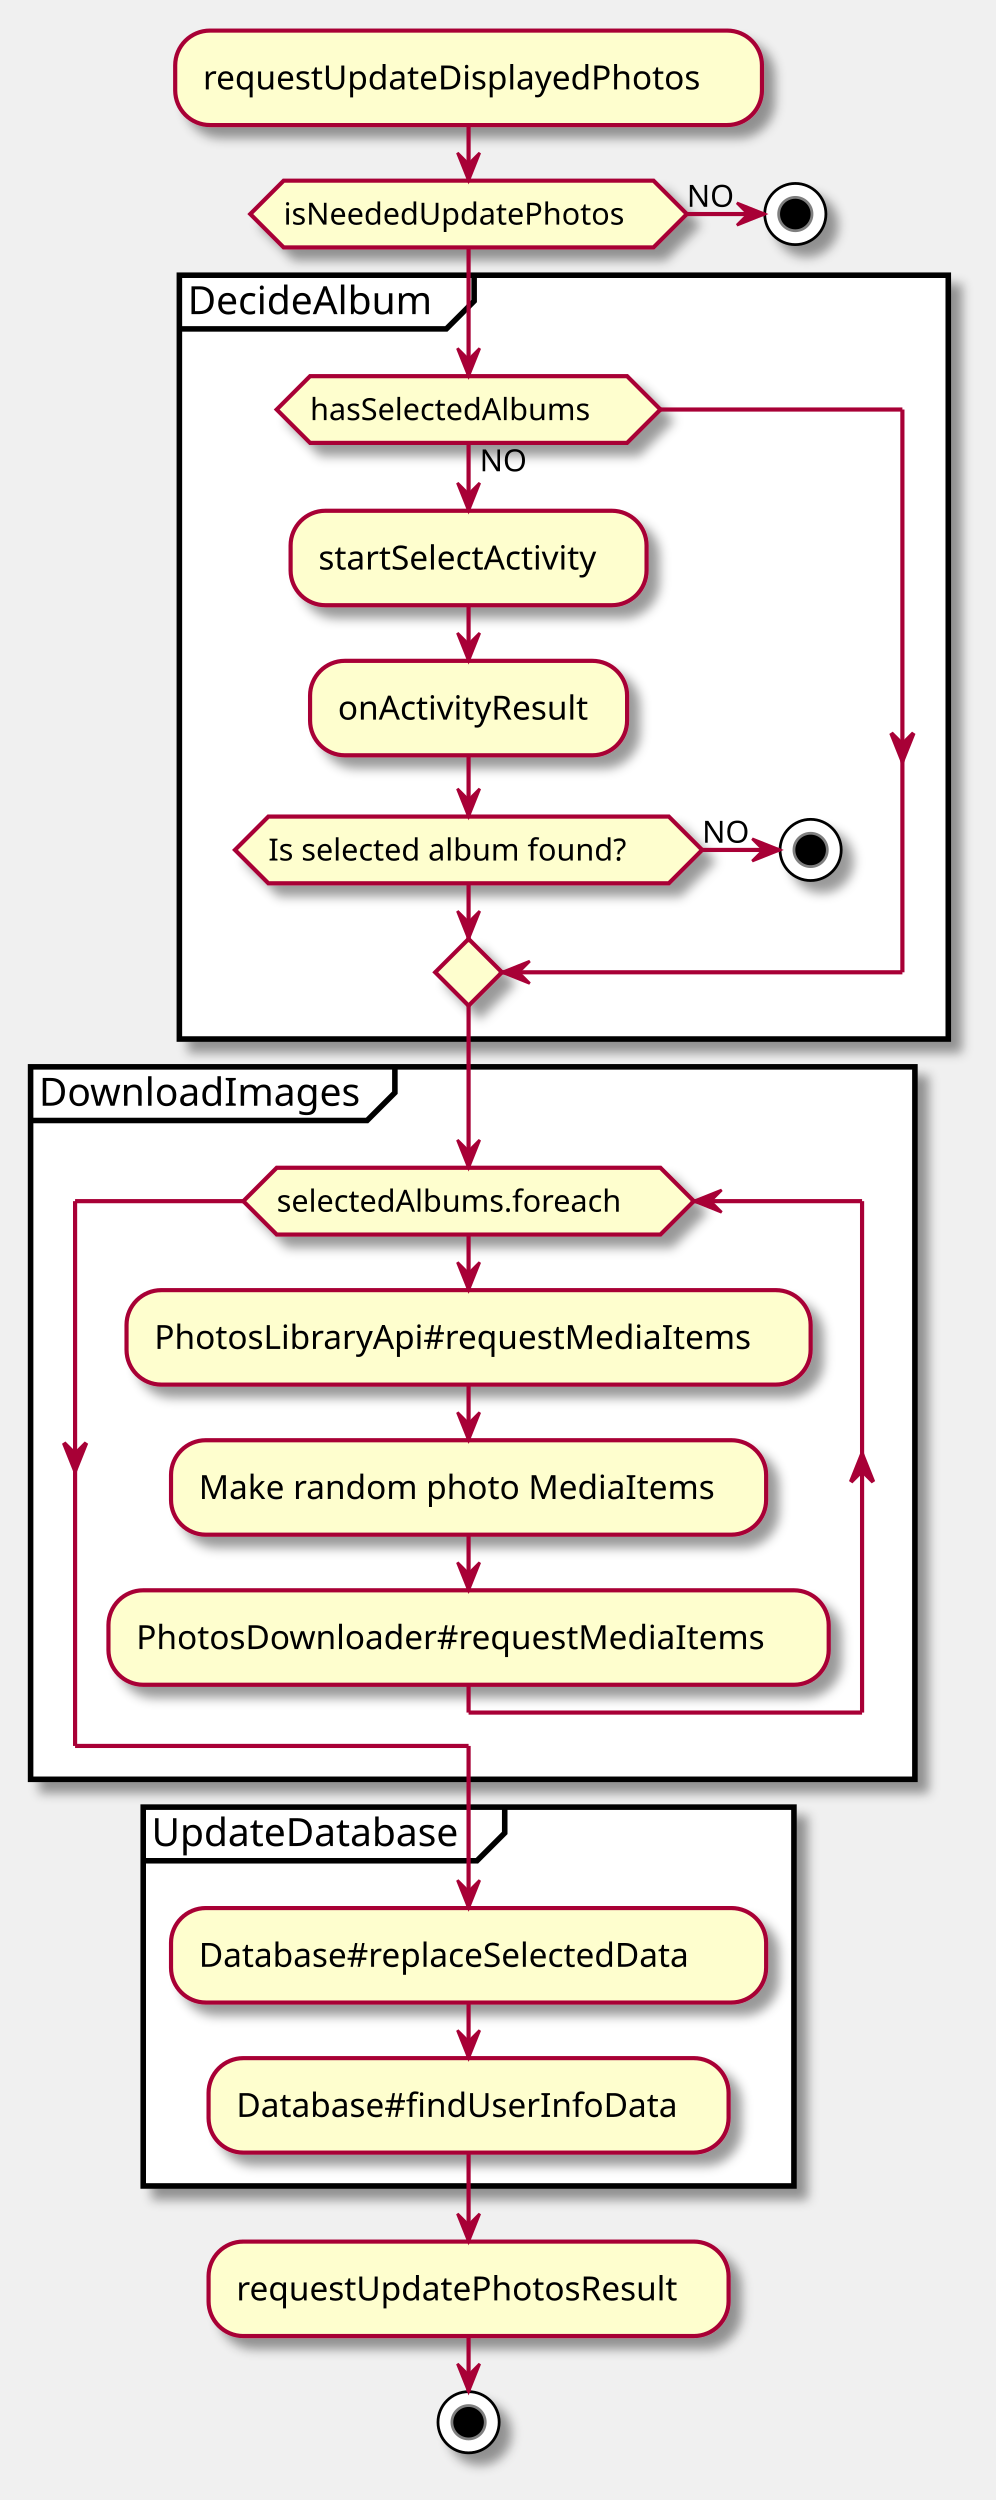
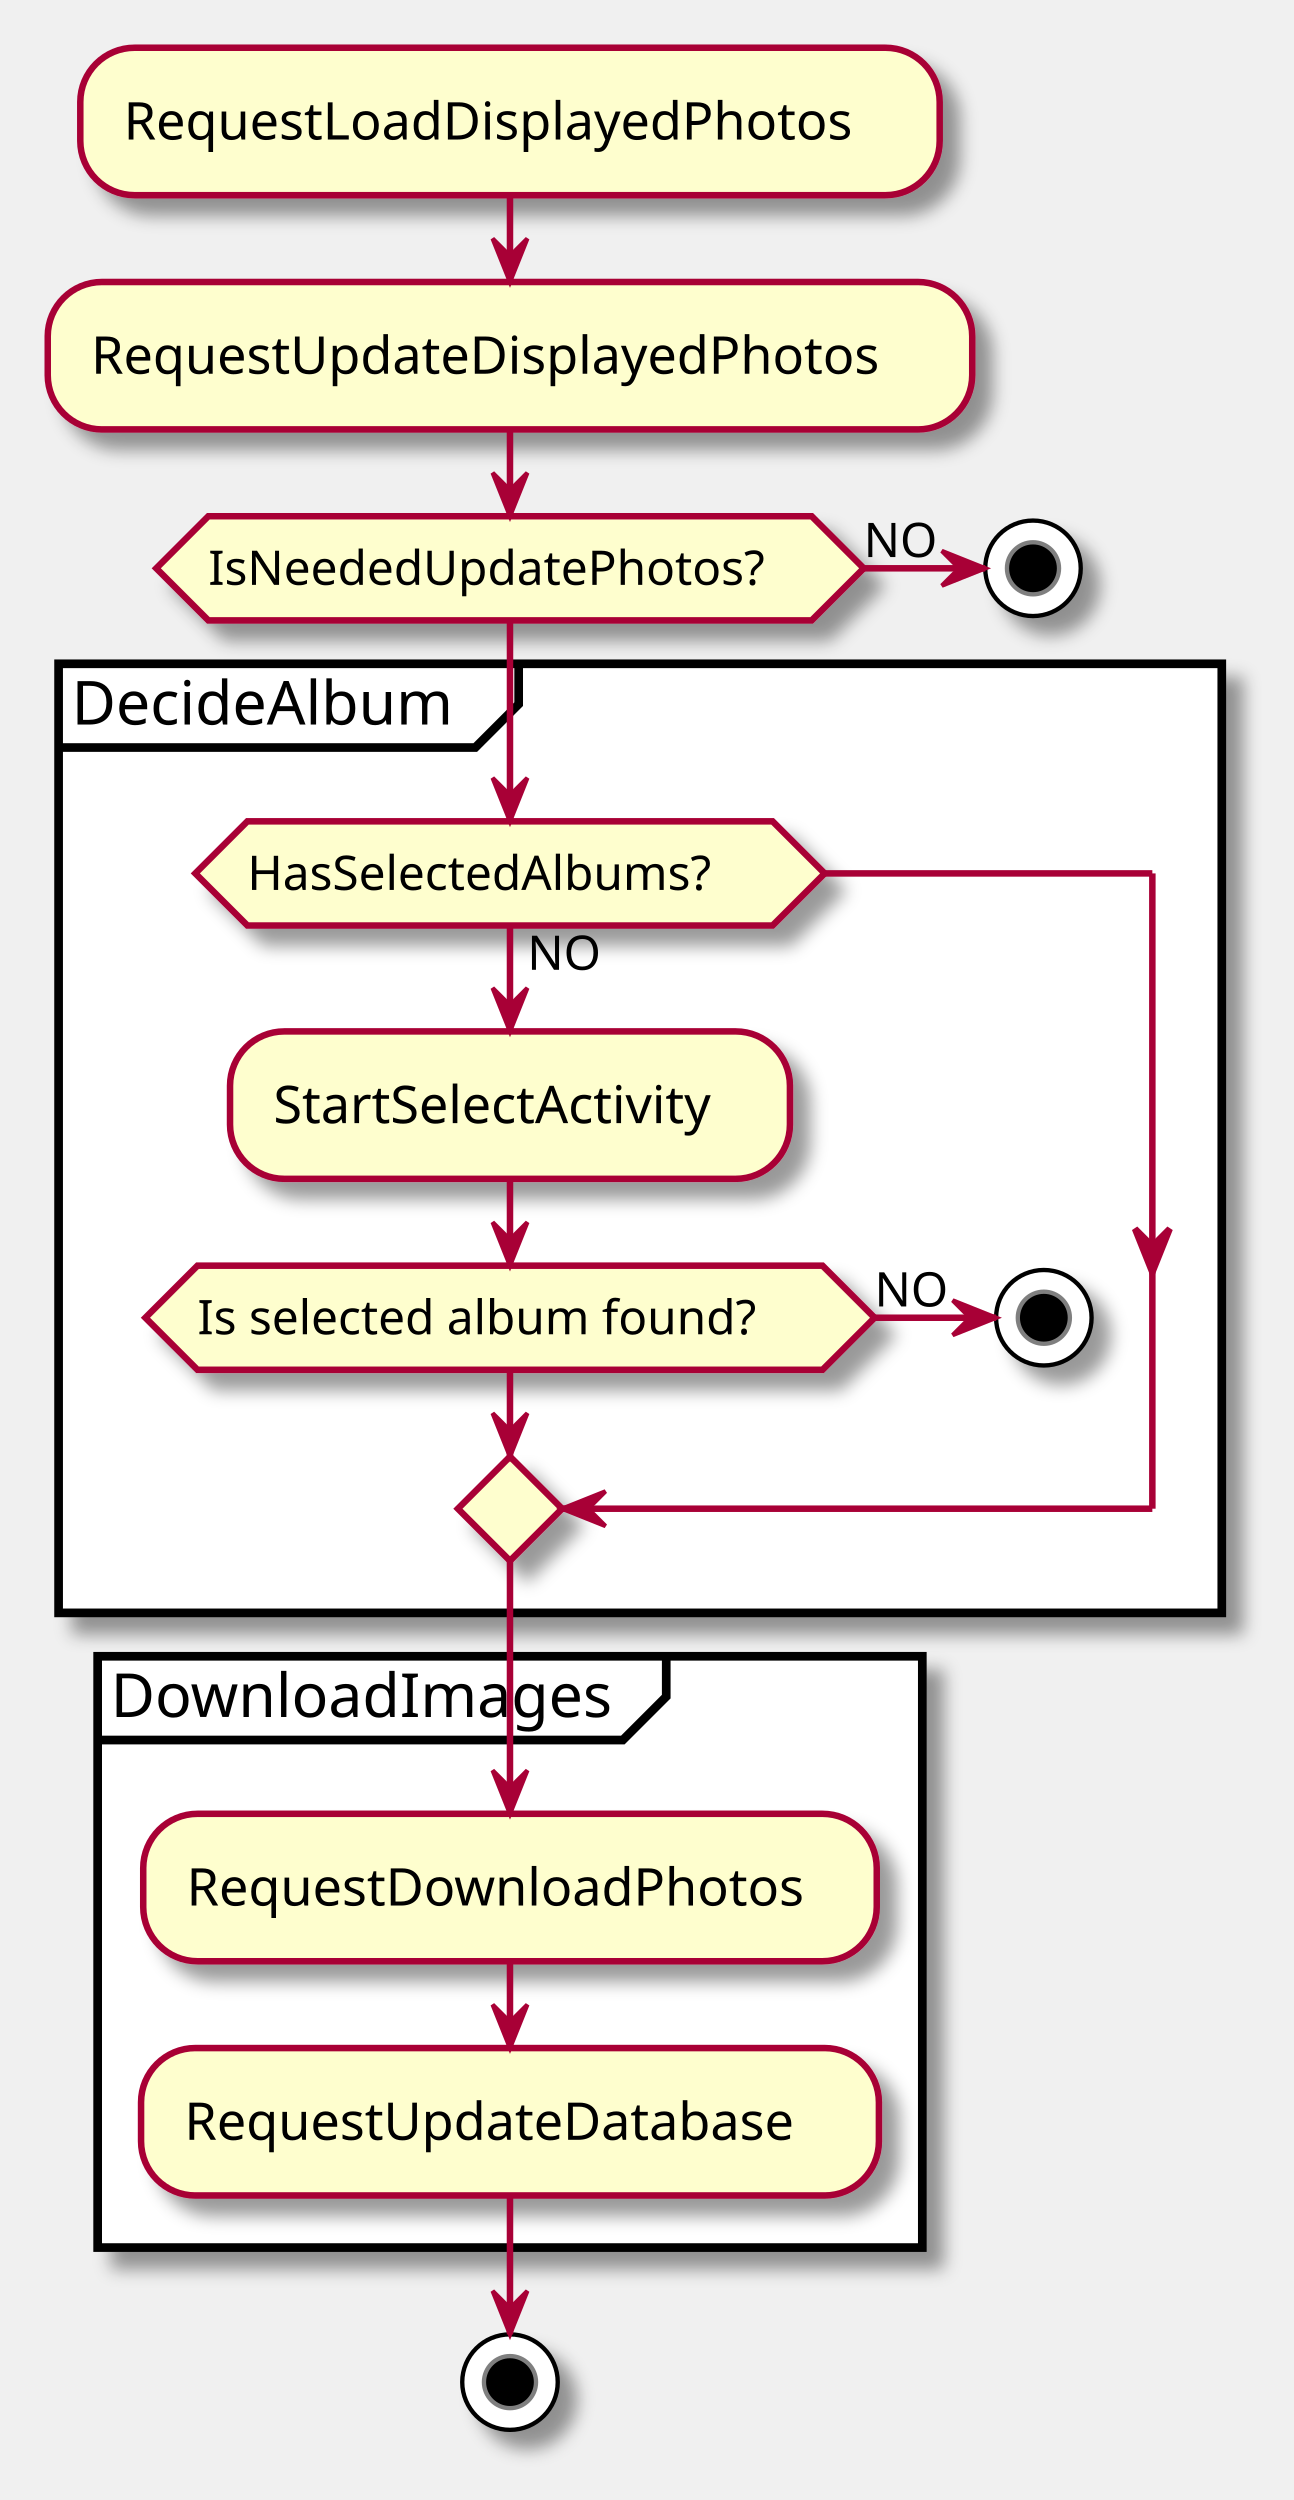
- <svg xmlns="http://www.w3.org/2000/svg" contentScriptType="application/ecmascript" contentStyleType="text/css" height="899px" preserveAspectRatio="none" style="width:358px;height:899px;" version="1.1" viewBox="0 0 358 899" width="358px" zoomAndPan="magnify">
+ <svg xmlns="http://www.w3.org/2000/svg" contentScriptType="application/ecmascript" contentStyleType="text/css" height="576px" preserveAspectRatio="none" style="width:298px;height:576px;" version="1.1" viewBox="0 0 298 576" width="298px" zoomAndPan="magnify">
  <defs>
-     <filter height="300%" id="fyef3tip5twln" width="300%" x="-1" y="-1">
+     <filter height="300%" id="f1llkdfppkbzy" width="300%" x="-1" y="-1">
      <feGaussianBlur result="blurOut" stdDeviation="2.0" />
      <feColorMatrix in="blurOut" result="blurOut2" type="matrix" values="0 0 0 0 0 0 0 0 0 0 0 0 0 0 0 0 0 0 .4 0" />
      <feOffset dx="4.0" dy="4.0" in="blurOut2" result="blurOut3" />
      <feBlend in="SourceGraphic" in2="blurOut3" mode="normal" />
    </filter>
  </defs>
  <g>
-     <rect fill="#FEFECE" filter="url(#fyef3tip5twln)" height="33.969" rx="12.5" ry="12.5" style="stroke: #A80036; stroke-width: 1.5;" width="211" x="63" y="11" />
-     <text fill="#000000" font-family="sans-serif" font-size="12" lengthAdjust="spacingAndGlyphs" textLength="191" x="73" y="32.139">requestUpdateDisplayedPhotos</text>
-     <polygon fill="#FEFECE" filter="url(#fyef3tip5twln)" points="102,64.969,235,64.969,247,76.969,235,88.969,102,88.969,90,76.969,102,64.969" style="stroke: #A80036; stroke-width: 1.5;" />
-     <text fill="#000000" font-family="sans-serif" font-size="11" lengthAdjust="spacingAndGlyphs" textLength="133" x="102" y="80.777">isNeededUpdatePhotos</text>
-     <text fill="#000000" font-family="sans-serif" font-size="11" lengthAdjust="spacingAndGlyphs" textLength="17" x="247" y="74.374">NO</text>
-     <ellipse cx="286" cy="76.969" fill="#FFFFFF" filter="url(#fyef3tip5twln)" rx="11" ry="11" style="stroke: #000000; stroke-width: 1.0;" />
-     <ellipse cx="286" cy="76.969" fill="#000000" rx="6" ry="6" style="stroke: #7F7F7F; stroke-width: 1.0;" />
-     <rect fill="#FFFFFF" filter="url(#fyef3tip5twln)" height="274.668" style="stroke: #000000; stroke-width: 2.0;" width="276.5" x="64.5" y="98.969" />
-     <path d="M170.5,98.969 L170.5,108.266 L160.5,118.266 L64.5,118.266 " fill="none" style="stroke: #000000; stroke-width: 2.0;" />
-     <text fill="#000000" font-family="sans-serif" font-size="14" lengthAdjust="spacingAndGlyphs" textLength="96" x="67.5" y="112.964">DecideAlbum</text>
-     <rect fill="#FEFECE" filter="url(#fyef3tip5twln)" height="33.969" rx="12.5" ry="12.5" style="stroke: #A80036; stroke-width: 1.5;" width="128" x="104.5" y="183.668" />
-     <text fill="#000000" font-family="sans-serif" font-size="12" lengthAdjust="spacingAndGlyphs" textLength="108" x="114.5" y="204.807">startSelectActivity</text>
-     <rect fill="#FEFECE" filter="url(#fyef3tip5twln)" height="33.969" rx="12.5" ry="12.5" style="stroke: #A80036; stroke-width: 1.5;" width="114" x="111.5" y="237.637" />
-     <text fill="#000000" font-family="sans-serif" font-size="12" lengthAdjust="spacingAndGlyphs" textLength="94" x="121.5" y="258.775">onActivityResult</text>
-     <polygon fill="#FEFECE" filter="url(#fyef3tip5twln)" points="96.5,293.637,240.5,293.637,252.5,305.637,240.5,317.637,96.5,317.637,84.5,305.637,96.5,293.637" style="stroke: #A80036; stroke-width: 1.5;" />
-     <text fill="#000000" font-family="sans-serif" font-size="11" lengthAdjust="spacingAndGlyphs" textLength="144" x="96.5" y="309.445">Is selected album found?</text>
-     <text fill="#000000" font-family="sans-serif" font-size="11" lengthAdjust="spacingAndGlyphs" textLength="17" x="252.5" y="303.043">NO</text>
-     <ellipse cx="291.5" cy="305.637" fill="#FFFFFF" filter="url(#fyef3tip5twln)" rx="11" ry="11" style="stroke: #000000; stroke-width: 1.0;" />
-     <ellipse cx="291.5" cy="305.637" fill="#000000" rx="6" ry="6" style="stroke: #7F7F7F; stroke-width: 1.0;" />
-     <polygon fill="#FEFECE" filter="url(#fyef3tip5twln)" points="111.5,135.266,225.5,135.266,237.5,147.266,225.5,159.266,111.5,159.266,99.5,147.266,111.5,135.266" style="stroke: #A80036; stroke-width: 1.5;" />
-     <text fill="#000000" font-family="sans-serif" font-size="11" lengthAdjust="spacingAndGlyphs" textLength="17" x="172.5" y="169.476">NO</text>
-     <text fill="#000000" font-family="sans-serif" font-size="11" lengthAdjust="spacingAndGlyphs" textLength="114" x="111.5" y="151.074">hasSelectedAlbums</text>
-     <polygon fill="#FEFECE" filter="url(#fyef3tip5twln)" points="168.5,337.637,180.5,349.637,168.5,361.637,156.5,349.637,168.5,337.637" style="stroke: #A80036; stroke-width: 1.5;" />
-     <rect fill="#FFFFFF" filter="url(#fyef3tip5twln)" height="256.203" style="stroke: #000000; stroke-width: 2.0;" width="318" x="11" y="383.637" />
-     <path d="M142,383.637 L142,392.934 L132,402.934 L11,402.934 " fill="none" style="stroke: #000000; stroke-width: 2.0;" />
-     <text fill="#000000" font-family="sans-serif" font-size="14" lengthAdjust="spacingAndGlyphs" textLength="121" x="14" y="397.632">DownloadImages</text>
-     <rect fill="#FEFECE" filter="url(#fyef3tip5twln)" height="33.969" rx="12.5" ry="12.5" style="stroke: #A80036; stroke-width: 1.5;" width="246" x="45.5" y="463.934" />
-     <text fill="#000000" font-family="sans-serif" font-size="12" lengthAdjust="spacingAndGlyphs" textLength="226" x="55.5" y="485.072">PhotosLibraryApi#requestMediaItems</text>
-     <rect fill="#FEFECE" filter="url(#fyef3tip5twln)" height="33.969" rx="12.5" ry="12.5" style="stroke: #A80036; stroke-width: 1.5;" width="214" x="61.5" y="517.902" />
-     <text fill="#000000" font-family="sans-serif" font-size="12" lengthAdjust="spacingAndGlyphs" textLength="194" x="71.5" y="539.041">Make random photo MediaItems</text>
-     <rect fill="#FEFECE" filter="url(#fyef3tip5twln)" height="33.969" rx="12.5" ry="12.5" style="stroke: #A80036; stroke-width: 1.5;" width="259" x="39" y="571.871" />
-     <text fill="#000000" font-family="sans-serif" font-size="12" lengthAdjust="spacingAndGlyphs" textLength="239" x="49" y="593.01">PhotosDownloader#requestMediaItems</text>
-     <polygon fill="#FEFECE" filter="url(#fyef3tip5twln)" points="99.5,419.934,237.5,419.934,249.5,431.934,237.5,443.934,99.5,443.934,87.5,431.934,99.5,419.934" style="stroke: #A80036; stroke-width: 1.5;" />
-     <text fill="#000000" font-family="sans-serif" font-size="11" lengthAdjust="spacingAndGlyphs" textLength="138" x="99.5" y="435.742">selectedAlbums.foreach</text>
-     <rect fill="#FFFFFF" filter="url(#fyef3tip5twln)" height="136.234" style="stroke: #000000; stroke-width: 2.0;" width="234" x="51.5" y="649.84" />
-     <path d="M181.5,649.84 L181.5,659.137 L171.5,669.137 L51.5,669.137 " fill="none" style="stroke: #000000; stroke-width: 2.0;" />
-     <text fill="#000000" font-family="sans-serif" font-size="14" lengthAdjust="spacingAndGlyphs" textLength="120" x="54.5" y="663.835">UpdateDatabase</text>
-     <rect fill="#FEFECE" filter="url(#fyef3tip5twln)" height="33.969" rx="12.5" ry="12.5" style="stroke: #A80036; stroke-width: 1.5;" width="214" x="61.5" y="686.137" />
-     <text fill="#000000" font-family="sans-serif" font-size="12" lengthAdjust="spacingAndGlyphs" textLength="194" x="71.5" y="707.275">Database#replaceSelectedData</text>
-     <rect fill="#FEFECE" filter="url(#fyef3tip5twln)" height="33.969" rx="12.5" ry="12.5" style="stroke: #A80036; stroke-width: 1.5;" width="187" x="75" y="740.106" />
-     <text fill="#000000" font-family="sans-serif" font-size="12" lengthAdjust="spacingAndGlyphs" textLength="167" x="85" y="761.244">Database#findUserInfoData</text>
-     <rect fill="#FEFECE" filter="url(#fyef3tip5twln)" height="33.969" rx="12.5" ry="12.5" style="stroke: #A80036; stroke-width: 1.5;" width="187" x="75" y="806.074" />
-     <text fill="#000000" font-family="sans-serif" font-size="12" lengthAdjust="spacingAndGlyphs" textLength="167" x="85" y="827.213">requestUpdatePhotosResult</text>
-     <ellipse cx="168.5" cy="871.043" fill="#FFFFFF" filter="url(#fyef3tip5twln)" rx="11" ry="11" style="stroke: #000000; stroke-width: 1.0;" />
-     <ellipse cx="168.5" cy="871.043" fill="#000000" rx="6" ry="6" style="stroke: #7F7F7F; stroke-width: 1.0;" />
-     <line style="stroke: #A80036; stroke-width: 1.5;" x1="168.5" x2="168.5" y1="88.969" y2="135.266" />
-     <polygon fill="#A80036" points="164.5,125.266,168.5,135.266,172.5,125.266,168.5,129.266" style="stroke: #A80036; stroke-width: 1.0;" />
-     <line style="stroke: #A80036; stroke-width: 1.5;" x1="247" x2="275" y1="76.969" y2="76.969" />
-     <polygon fill="#A80036" points="265,72.969,275,76.969,265,80.969,269,76.969" style="stroke: #A80036; stroke-width: 1.0;" />
-     <line style="stroke: #A80036; stroke-width: 1.5;" x1="168.5" x2="168.5" y1="44.969" y2="64.969" />
-     <polygon fill="#A80036" points="164.5,54.969,168.5,64.969,172.5,54.969,168.5,58.969" style="stroke: #A80036; stroke-width: 1.0;" />
-     <line style="stroke: #A80036; stroke-width: 1.5;" x1="168.5" x2="168.5" y1="217.637" y2="237.637" />
-     <polygon fill="#A80036" points="164.5,227.637,168.5,237.637,172.5,227.637,168.5,231.637" style="stroke: #A80036; stroke-width: 1.0;" />
-     <line style="stroke: #A80036; stroke-width: 1.5;" x1="168.5" x2="168.5" y1="317.637" y2="337.637" />
-     <polygon fill="#A80036" points="164.5,327.637,168.5,337.637,172.5,327.637,168.5,331.637" style="stroke: #A80036; stroke-width: 1.0;" />
-     <line style="stroke: #A80036; stroke-width: 1.5;" x1="252.5" x2="280.5" y1="305.637" y2="305.637" />
-     <polygon fill="#A80036" points="270.5,301.637,280.5,305.637,270.5,309.637,274.5,305.637" style="stroke: #A80036; stroke-width: 1.0;" />
-     <line style="stroke: #A80036; stroke-width: 1.5;" x1="168.5" x2="168.5" y1="271.606" y2="293.637" />
-     <polygon fill="#A80036" points="164.5,283.637,168.5,293.637,172.5,283.637,168.5,287.637" style="stroke: #A80036; stroke-width: 1.0;" />
-     <line style="stroke: #A80036; stroke-width: 1.5;" x1="168.5" x2="168.5" y1="159.266" y2="183.668" />
-     <polygon fill="#A80036" points="164.5,173.668,168.5,183.668,172.5,173.668,168.5,177.668" style="stroke: #A80036; stroke-width: 1.0;" />
-     <line style="stroke: #A80036; stroke-width: 1.5;" x1="237.5" x2="324.5" y1="147.266" y2="147.266" />
-     <polygon fill="#A80036" points="320.5,263.637,324.5,273.637,328.5,263.637,324.5,267.637" style="stroke: #A80036; stroke-width: 1.5;" />
-     <line style="stroke: #A80036; stroke-width: 1.5;" x1="324.5" x2="324.5" y1="147.266" y2="349.637" />
-     <line style="stroke: #A80036; stroke-width: 1.5;" x1="324.5" x2="180.5" y1="349.637" y2="349.637" />
-     <polygon fill="#A80036" points="190.5,345.637,180.5,349.637,190.5,353.637,186.5,349.637" style="stroke: #A80036; stroke-width: 1.0;" />
-     <line style="stroke: #A80036; stroke-width: 1.5;" x1="168.5" x2="168.5" y1="497.902" y2="517.902" />
-     <polygon fill="#A80036" points="164.5,507.902,168.5,517.902,172.5,507.902,168.5,511.902" style="stroke: #A80036; stroke-width: 1.0;" />
-     <line style="stroke: #A80036; stroke-width: 1.5;" x1="168.5" x2="168.5" y1="551.871" y2="571.871" />
-     <polygon fill="#A80036" points="164.5,561.871,168.5,571.871,172.5,561.871,168.5,565.871" style="stroke: #A80036; stroke-width: 1.0;" />
-     <line style="stroke: #A80036; stroke-width: 1.5;" x1="168.5" x2="168.5" y1="443.934" y2="463.934" />
-     <polygon fill="#A80036" points="164.5,453.934,168.5,463.934,172.5,453.934,168.5,457.934" style="stroke: #A80036; stroke-width: 1.0;" />
-     <line style="stroke: #A80036; stroke-width: 1.5;" x1="168.5" x2="168.5" y1="605.84" y2="615.84" />
-     <line style="stroke: #A80036; stroke-width: 1.5;" x1="168.5" x2="310" y1="615.84" y2="615.84" />
-     <polygon fill="#A80036" points="306,532.887,310,522.887,314,532.887,310,528.887" style="stroke: #A80036; stroke-width: 1.5;" />
-     <line style="stroke: #A80036; stroke-width: 1.5;" x1="310" x2="310" y1="431.934" y2="615.84" />
-     <line style="stroke: #A80036; stroke-width: 1.5;" x1="310" x2="249.5" y1="431.934" y2="431.934" />
-     <polygon fill="#A80036" points="259.5,427.934,249.5,431.934,259.5,435.934,255.5,431.934" style="stroke: #A80036; stroke-width: 1.0;" />
-     <line style="stroke: #A80036; stroke-width: 1.5;" x1="87.5" x2="27" y1="431.934" y2="431.934" />
-     <polygon fill="#A80036" points="23,518.887,27,528.887,31,518.887,27,522.887" style="stroke: #A80036; stroke-width: 1.5;" />
-     <line style="stroke: #A80036; stroke-width: 1.5;" x1="27" x2="27" y1="431.934" y2="627.84" />
-     <line style="stroke: #A80036; stroke-width: 1.5;" x1="27" x2="168.5" y1="627.84" y2="627.84" />
-     <line style="stroke: #A80036; stroke-width: 1.5;" x1="168.5" x2="168.5" y1="627.84" y2="686.137" />
-     <polygon fill="#A80036" points="164.5,676.137,168.5,686.137,172.5,676.137,168.5,680.137" style="stroke: #A80036; stroke-width: 1.0;" />
-     <line style="stroke: #A80036; stroke-width: 1.5;" x1="168.5" x2="168.5" y1="361.637" y2="419.934" />
-     <polygon fill="#A80036" points="164.5,409.934,168.5,419.934,172.5,409.934,168.5,413.934" style="stroke: #A80036; stroke-width: 1.0;" />
-     <line style="stroke: #A80036; stroke-width: 1.5;" x1="168.5" x2="168.5" y1="720.106" y2="740.106" />
-     <polygon fill="#A80036" points="164.5,730.106,168.5,740.106,172.5,730.106,168.5,734.106" style="stroke: #A80036; stroke-width: 1.0;" />
-     <line style="stroke: #A80036; stroke-width: 1.5;" x1="168.5" x2="168.5" y1="774.074" y2="806.074" />
-     <polygon fill="#A80036" points="164.5,796.074,168.5,806.074,172.5,796.074,168.5,800.074" style="stroke: #A80036; stroke-width: 1.0;" />
-     <line style="stroke: #A80036; stroke-width: 1.5;" x1="168.5" x2="168.5" y1="840.043" y2="860.043" />
-     <polygon fill="#A80036" points="164.5,850.043,168.5,860.043,172.5,850.043,168.5,854.043" style="stroke: #A80036; stroke-width: 1.0;" />
+     <rect fill="#FEFECE" filter="url(#f1llkdfppkbzy)" height="33.969" rx="12.5" ry="12.5" style="stroke: #A80036; stroke-width: 1.5;" width="198" x="18.5" y="11" />
+     <text fill="#000000" font-family="sans-serif" font-size="12" lengthAdjust="spacingAndGlyphs" textLength="178" x="28.5" y="32.139">RequestLoadDisplayedPhotos</text>
+     <rect fill="#FEFECE" filter="url(#f1llkdfppkbzy)" height="33.969" rx="12.5" ry="12.5" style="stroke: #A80036; stroke-width: 1.5;" width="213" x="11" y="64.969" />
+     <text fill="#000000" font-family="sans-serif" font-size="12" lengthAdjust="spacingAndGlyphs" textLength="193" x="21" y="86.107">RequestUpdateDisplayedPhotos</text>
+     <polygon fill="#FEFECE" filter="url(#f1llkdfppkbzy)" points="48,118.938,187,118.938,199,130.938,187,142.938,48,142.938,36,130.938,48,118.938" style="stroke: #A80036; stroke-width: 1.5;" />
+     <text fill="#000000" font-family="sans-serif" font-size="11" lengthAdjust="spacingAndGlyphs" textLength="139" x="48" y="134.746">IsNeededUpdatePhotos?</text>
+     <text fill="#000000" font-family="sans-serif" font-size="11" lengthAdjust="spacingAndGlyphs" textLength="17" x="199" y="128.343">NO</text>
+     <ellipse cx="238" cy="130.938" fill="#FFFFFF" filter="url(#f1llkdfppkbzy)" rx="11" ry="11" style="stroke: #000000; stroke-width: 1.0;" />
+     <ellipse cx="238" cy="130.938" fill="#000000" rx="6" ry="6" style="stroke: #7F7F7F; stroke-width: 1.0;" />
+     <rect fill="#FFFFFF" filter="url(#f1llkdfppkbzy)" height="218.668" style="stroke: #000000; stroke-width: 2.0;" width="268" x="13.5" y="152.938" />
+     <path d="M119.5,152.938 L119.5,162.234 L109.5,172.234 L13.5,172.234 " fill="none" style="stroke: #000000; stroke-width: 2.0;" />
+     <text fill="#000000" font-family="sans-serif" font-size="14" lengthAdjust="spacingAndGlyphs" textLength="96" x="16.5" y="166.933">DecideAlbum</text>
+     <rect fill="#FEFECE" filter="url(#f1llkdfppkbzy)" height="33.969" rx="12.5" ry="12.5" style="stroke: #A80036; stroke-width: 1.5;" width="129" x="53" y="237.637" />
+     <text fill="#000000" font-family="sans-serif" font-size="12" lengthAdjust="spacingAndGlyphs" textLength="109" x="63" y="258.775">StartSelectActivity</text>
+     <polygon fill="#FEFECE" filter="url(#f1llkdfppkbzy)" points="45.5,291.606,189.5,291.606,201.5,303.606,189.5,315.606,45.5,315.606,33.5,303.606,45.5,291.606" style="stroke: #A80036; stroke-width: 1.5;" />
+     <text fill="#000000" font-family="sans-serif" font-size="11" lengthAdjust="spacingAndGlyphs" textLength="144" x="45.5" y="307.414">Is selected album found?</text>
+     <text fill="#000000" font-family="sans-serif" font-size="11" lengthAdjust="spacingAndGlyphs" textLength="17" x="201.5" y="301.011">NO</text>
+     <ellipse cx="240.5" cy="303.606" fill="#FFFFFF" filter="url(#f1llkdfppkbzy)" rx="11" ry="11" style="stroke: #000000; stroke-width: 1.0;" />
+     <ellipse cx="240.5" cy="303.606" fill="#000000" rx="6" ry="6" style="stroke: #7F7F7F; stroke-width: 1.0;" />
+     <polygon fill="#FEFECE" filter="url(#f1llkdfppkbzy)" points="57,189.234,178,189.234,190,201.234,178,213.234,57,213.234,45,201.234,57,189.234" style="stroke: #A80036; stroke-width: 1.5;" />
+     <text fill="#000000" font-family="sans-serif" font-size="11" lengthAdjust="spacingAndGlyphs" textLength="17" x="121.5" y="223.445">NO</text>
+     <text fill="#000000" font-family="sans-serif" font-size="11" lengthAdjust="spacingAndGlyphs" textLength="121" x="57" y="205.042">HasSelectedAlbums?</text>
+     <polygon fill="#FEFECE" filter="url(#f1llkdfppkbzy)" points="117.5,335.606,129.5,347.606,117.5,359.606,105.5,347.606,117.5,335.606" style="stroke: #A80036; stroke-width: 1.5;" />
+     <rect fill="#FFFFFF" filter="url(#f1llkdfppkbzy)" height="136.234" style="stroke: #000000; stroke-width: 2.0;" width="190" x="22.5" y="381.606" />
+     <path d="M153.5,381.606 L153.5,390.902 L143.5,400.902 L22.5,400.902 " fill="none" style="stroke: #000000; stroke-width: 2.0;" />
+     <text fill="#000000" font-family="sans-serif" font-size="14" lengthAdjust="spacingAndGlyphs" textLength="121" x="25.5" y="395.601">DownloadImages</text>
+     <rect fill="#FEFECE" filter="url(#f1llkdfppkbzy)" height="33.969" rx="12.5" ry="12.5" style="stroke: #A80036; stroke-width: 1.5;" width="169" x="33" y="417.902" />
+     <text fill="#000000" font-family="sans-serif" font-size="12" lengthAdjust="spacingAndGlyphs" textLength="149" x="43" y="439.041">RequestDownloadPhotos</text>
+     <rect fill="#FEFECE" filter="url(#f1llkdfppkbzy)" height="33.969" rx="12.5" ry="12.5" style="stroke: #A80036; stroke-width: 1.5;" width="170" x="32.5" y="471.871" />
+     <text fill="#000000" font-family="sans-serif" font-size="12" lengthAdjust="spacingAndGlyphs" textLength="150" x="42.5" y="493.01">RequestUpdateDatabase</text>
+     <ellipse cx="117.5" cy="548.84" fill="#FFFFFF" filter="url(#f1llkdfppkbzy)" rx="11" ry="11" style="stroke: #000000; stroke-width: 1.0;" />
+     <ellipse cx="117.5" cy="548.84" fill="#000000" rx="6" ry="6" style="stroke: #7F7F7F; stroke-width: 1.0;" />
+     <line style="stroke: #A80036; stroke-width: 1.5;" x1="117.5" x2="117.5" y1="44.969" y2="64.969" />
+     <polygon fill="#A80036" points="113.5,54.969,117.5,64.969,121.5,54.969,117.5,58.969" style="stroke: #A80036; stroke-width: 1.0;" />
+     <line style="stroke: #A80036; stroke-width: 1.5;" x1="117.5" x2="117.5" y1="142.938" y2="189.234" />
+     <polygon fill="#A80036" points="113.5,179.234,117.5,189.234,121.5,179.234,117.5,183.234" style="stroke: #A80036; stroke-width: 1.0;" />
+     <line style="stroke: #A80036; stroke-width: 1.5;" x1="199" x2="227" y1="130.938" y2="130.938" />
+     <polygon fill="#A80036" points="217,126.938,227,130.938,217,134.938,221,130.938" style="stroke: #A80036; stroke-width: 1.0;" />
+     <line style="stroke: #A80036; stroke-width: 1.5;" x1="117.5" x2="117.5" y1="98.938" y2="118.938" />
+     <polygon fill="#A80036" points="113.5,108.938,117.5,118.938,121.5,108.938,117.5,112.938" style="stroke: #A80036; stroke-width: 1.0;" />
+     <line style="stroke: #A80036; stroke-width: 1.5;" x1="117.5" x2="117.5" y1="315.606" y2="335.606" />
+     <polygon fill="#A80036" points="113.5,325.606,117.5,335.606,121.5,325.606,117.5,329.606" style="stroke: #A80036; stroke-width: 1.0;" />
+     <line style="stroke: #A80036; stroke-width: 1.5;" x1="201.5" x2="229.5" y1="303.606" y2="303.606" />
+     <polygon fill="#A80036" points="219.5,299.606,229.5,303.606,219.5,307.606,223.5,303.606" style="stroke: #A80036; stroke-width: 1.0;" />
+     <line style="stroke: #A80036; stroke-width: 1.5;" x1="117.5" x2="117.5" y1="271.606" y2="291.606" />
+     <polygon fill="#A80036" points="113.5,281.606,117.5,291.606,121.5,281.606,117.5,285.606" style="stroke: #A80036; stroke-width: 1.0;" />
+     <line style="stroke: #A80036; stroke-width: 1.5;" x1="117.5" x2="117.5" y1="213.234" y2="237.637" />
+     <polygon fill="#A80036" points="113.5,227.637,117.5,237.637,121.5,227.637,117.5,231.637" style="stroke: #A80036; stroke-width: 1.0;" />
+     <line style="stroke: #A80036; stroke-width: 1.5;" x1="190" x2="265.5" y1="201.234" y2="201.234" />
+     <polygon fill="#A80036" points="261.5,283.121,265.5,293.121,269.5,283.121,265.5,287.121" style="stroke: #A80036; stroke-width: 1.5;" />
+     <line style="stroke: #A80036; stroke-width: 1.5;" x1="265.5" x2="265.5" y1="201.234" y2="347.606" />
+     <line style="stroke: #A80036; stroke-width: 1.5;" x1="265.5" x2="129.5" y1="347.606" y2="347.606" />
+     <polygon fill="#A80036" points="139.5,343.606,129.5,347.606,139.5,351.606,135.5,347.606" style="stroke: #A80036; stroke-width: 1.0;" />
+     <line style="stroke: #A80036; stroke-width: 1.5;" x1="117.5" x2="117.5" y1="451.871" y2="471.871" />
+     <polygon fill="#A80036" points="113.5,461.871,117.5,471.871,121.5,461.871,117.5,465.871" style="stroke: #A80036; stroke-width: 1.0;" />
+     <line style="stroke: #A80036; stroke-width: 1.5;" x1="117.5" x2="117.5" y1="359.606" y2="417.902" />
+     <polygon fill="#A80036" points="113.5,407.902,117.5,417.902,121.5,407.902,117.5,411.902" style="stroke: #A80036; stroke-width: 1.0;" />
+     <line style="stroke: #A80036; stroke-width: 1.5;" x1="117.5" x2="117.5" y1="505.84" y2="537.84" />
+     <polygon fill="#A80036" points="113.5,527.84,117.5,537.84,121.5,527.84,117.5,531.84" style="stroke: #A80036; stroke-width: 1.0;" />
  </g>
</svg>
